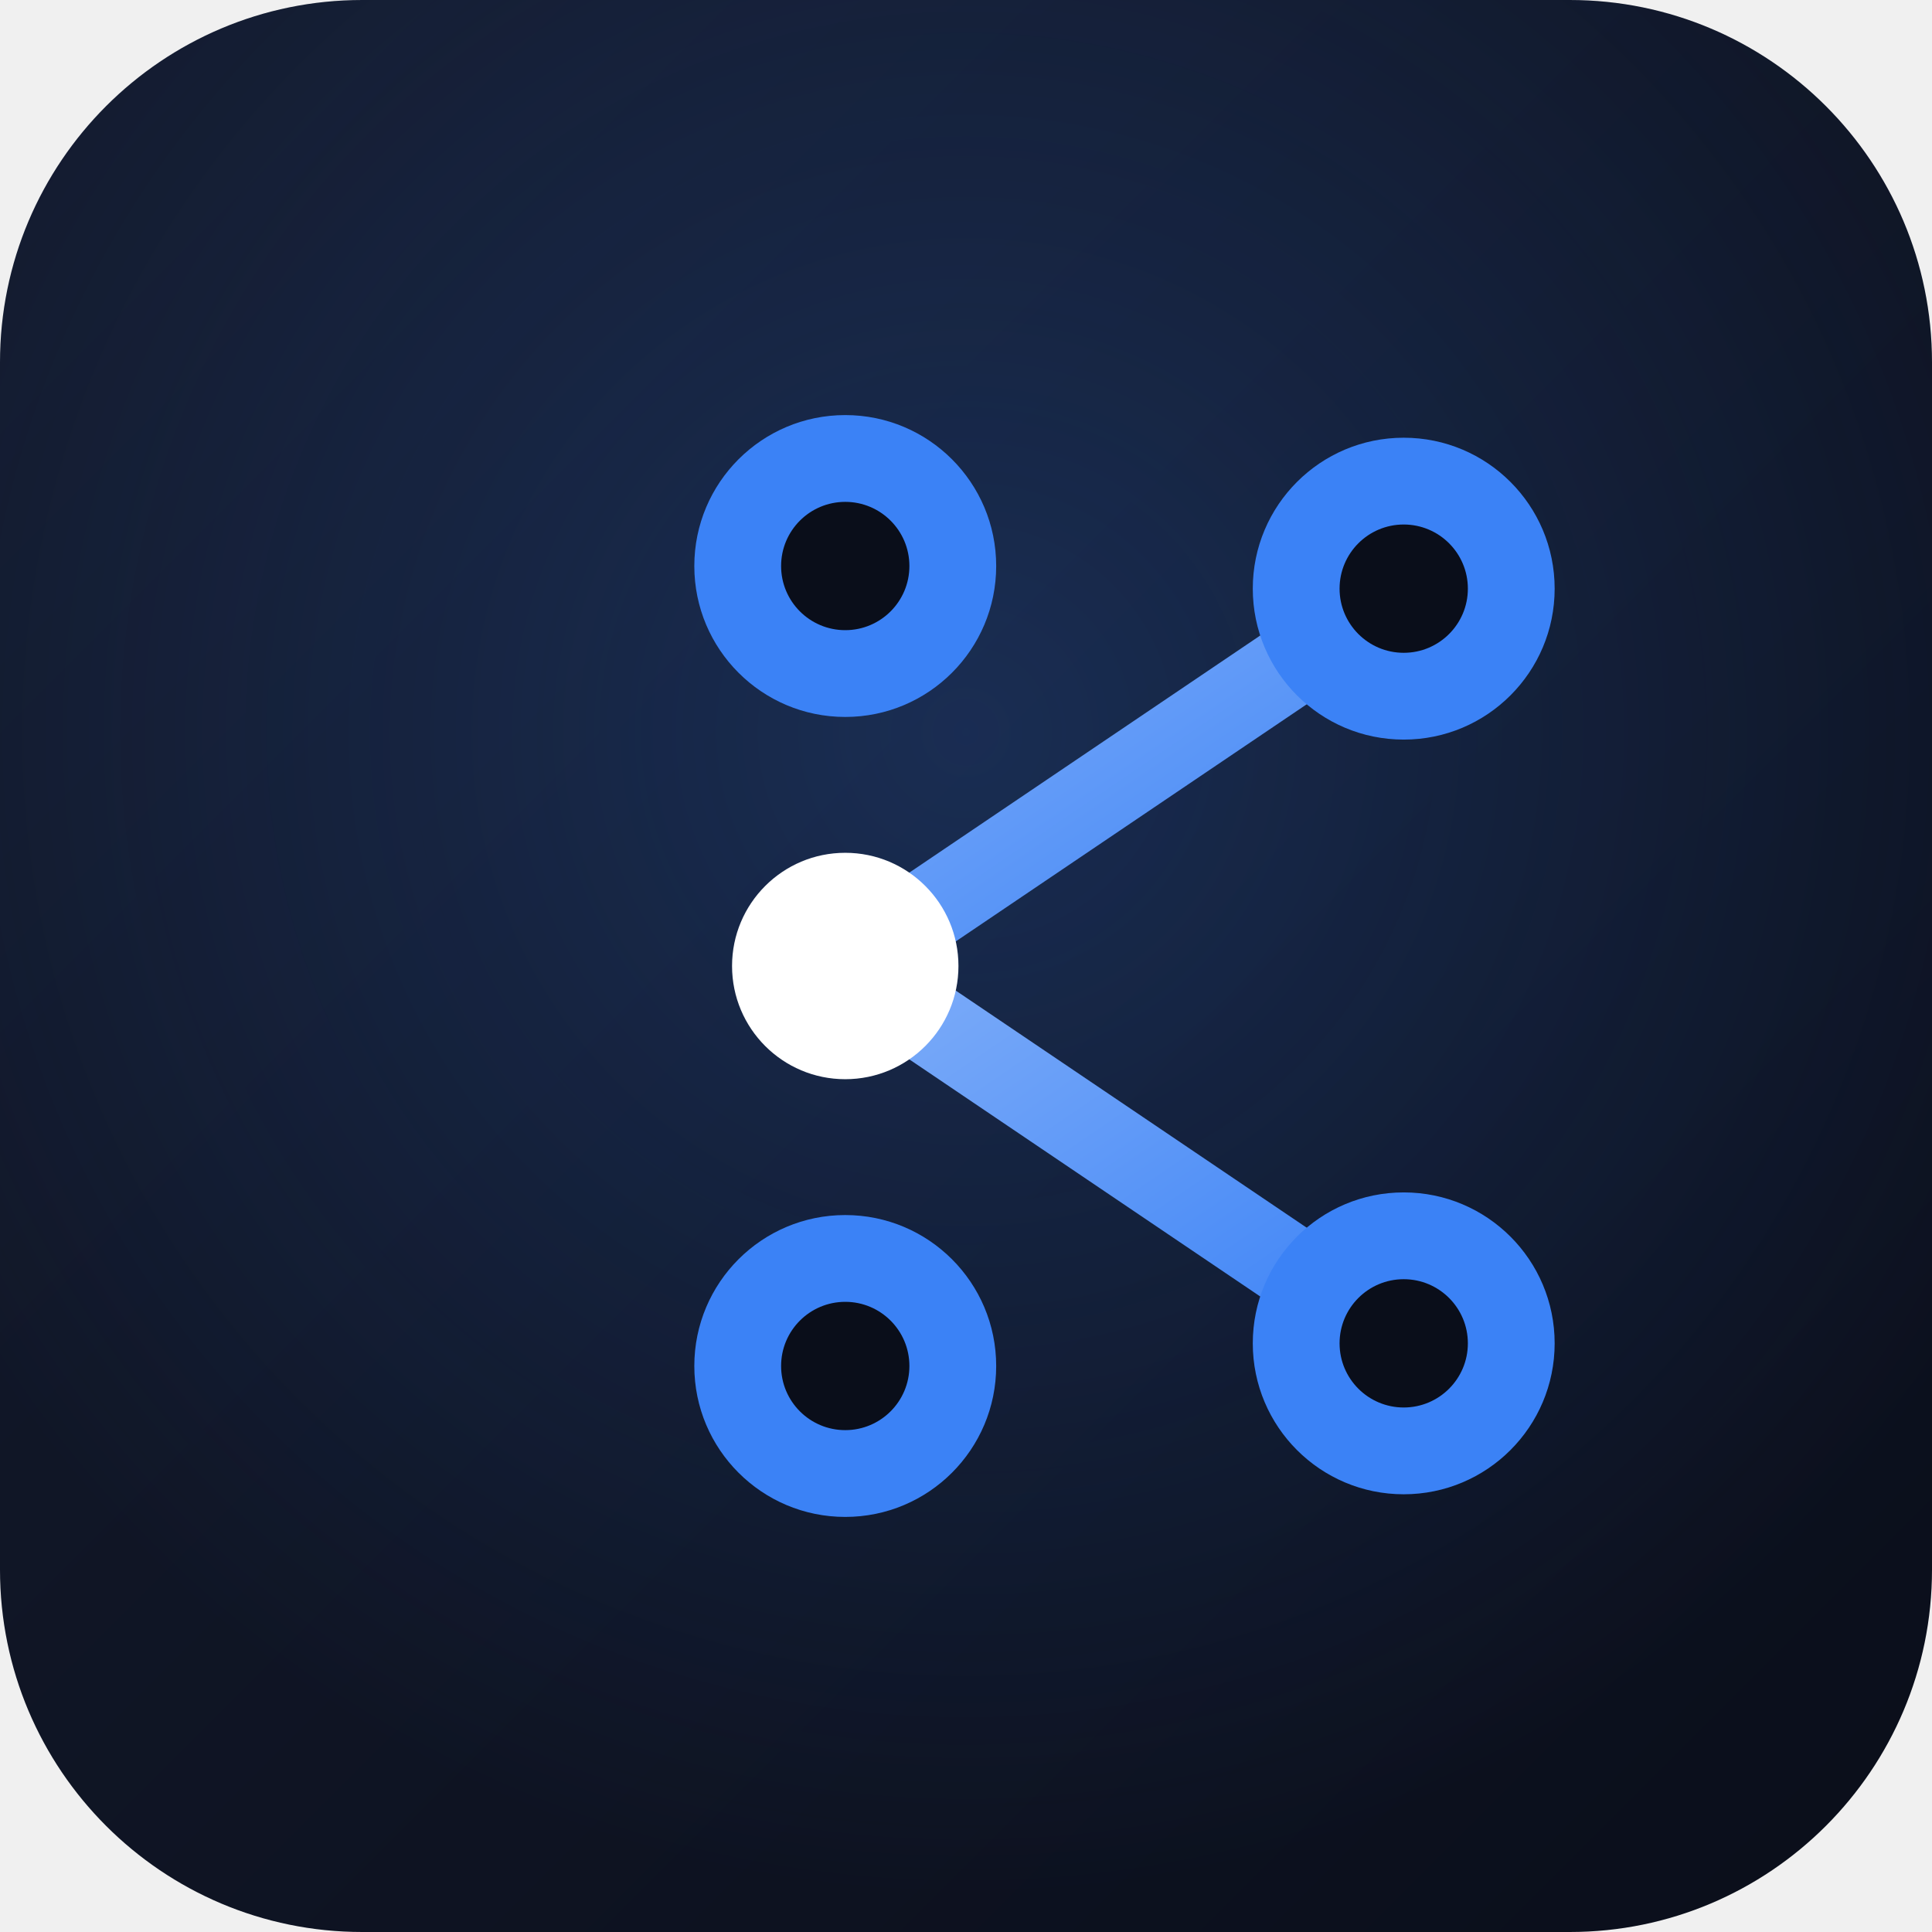
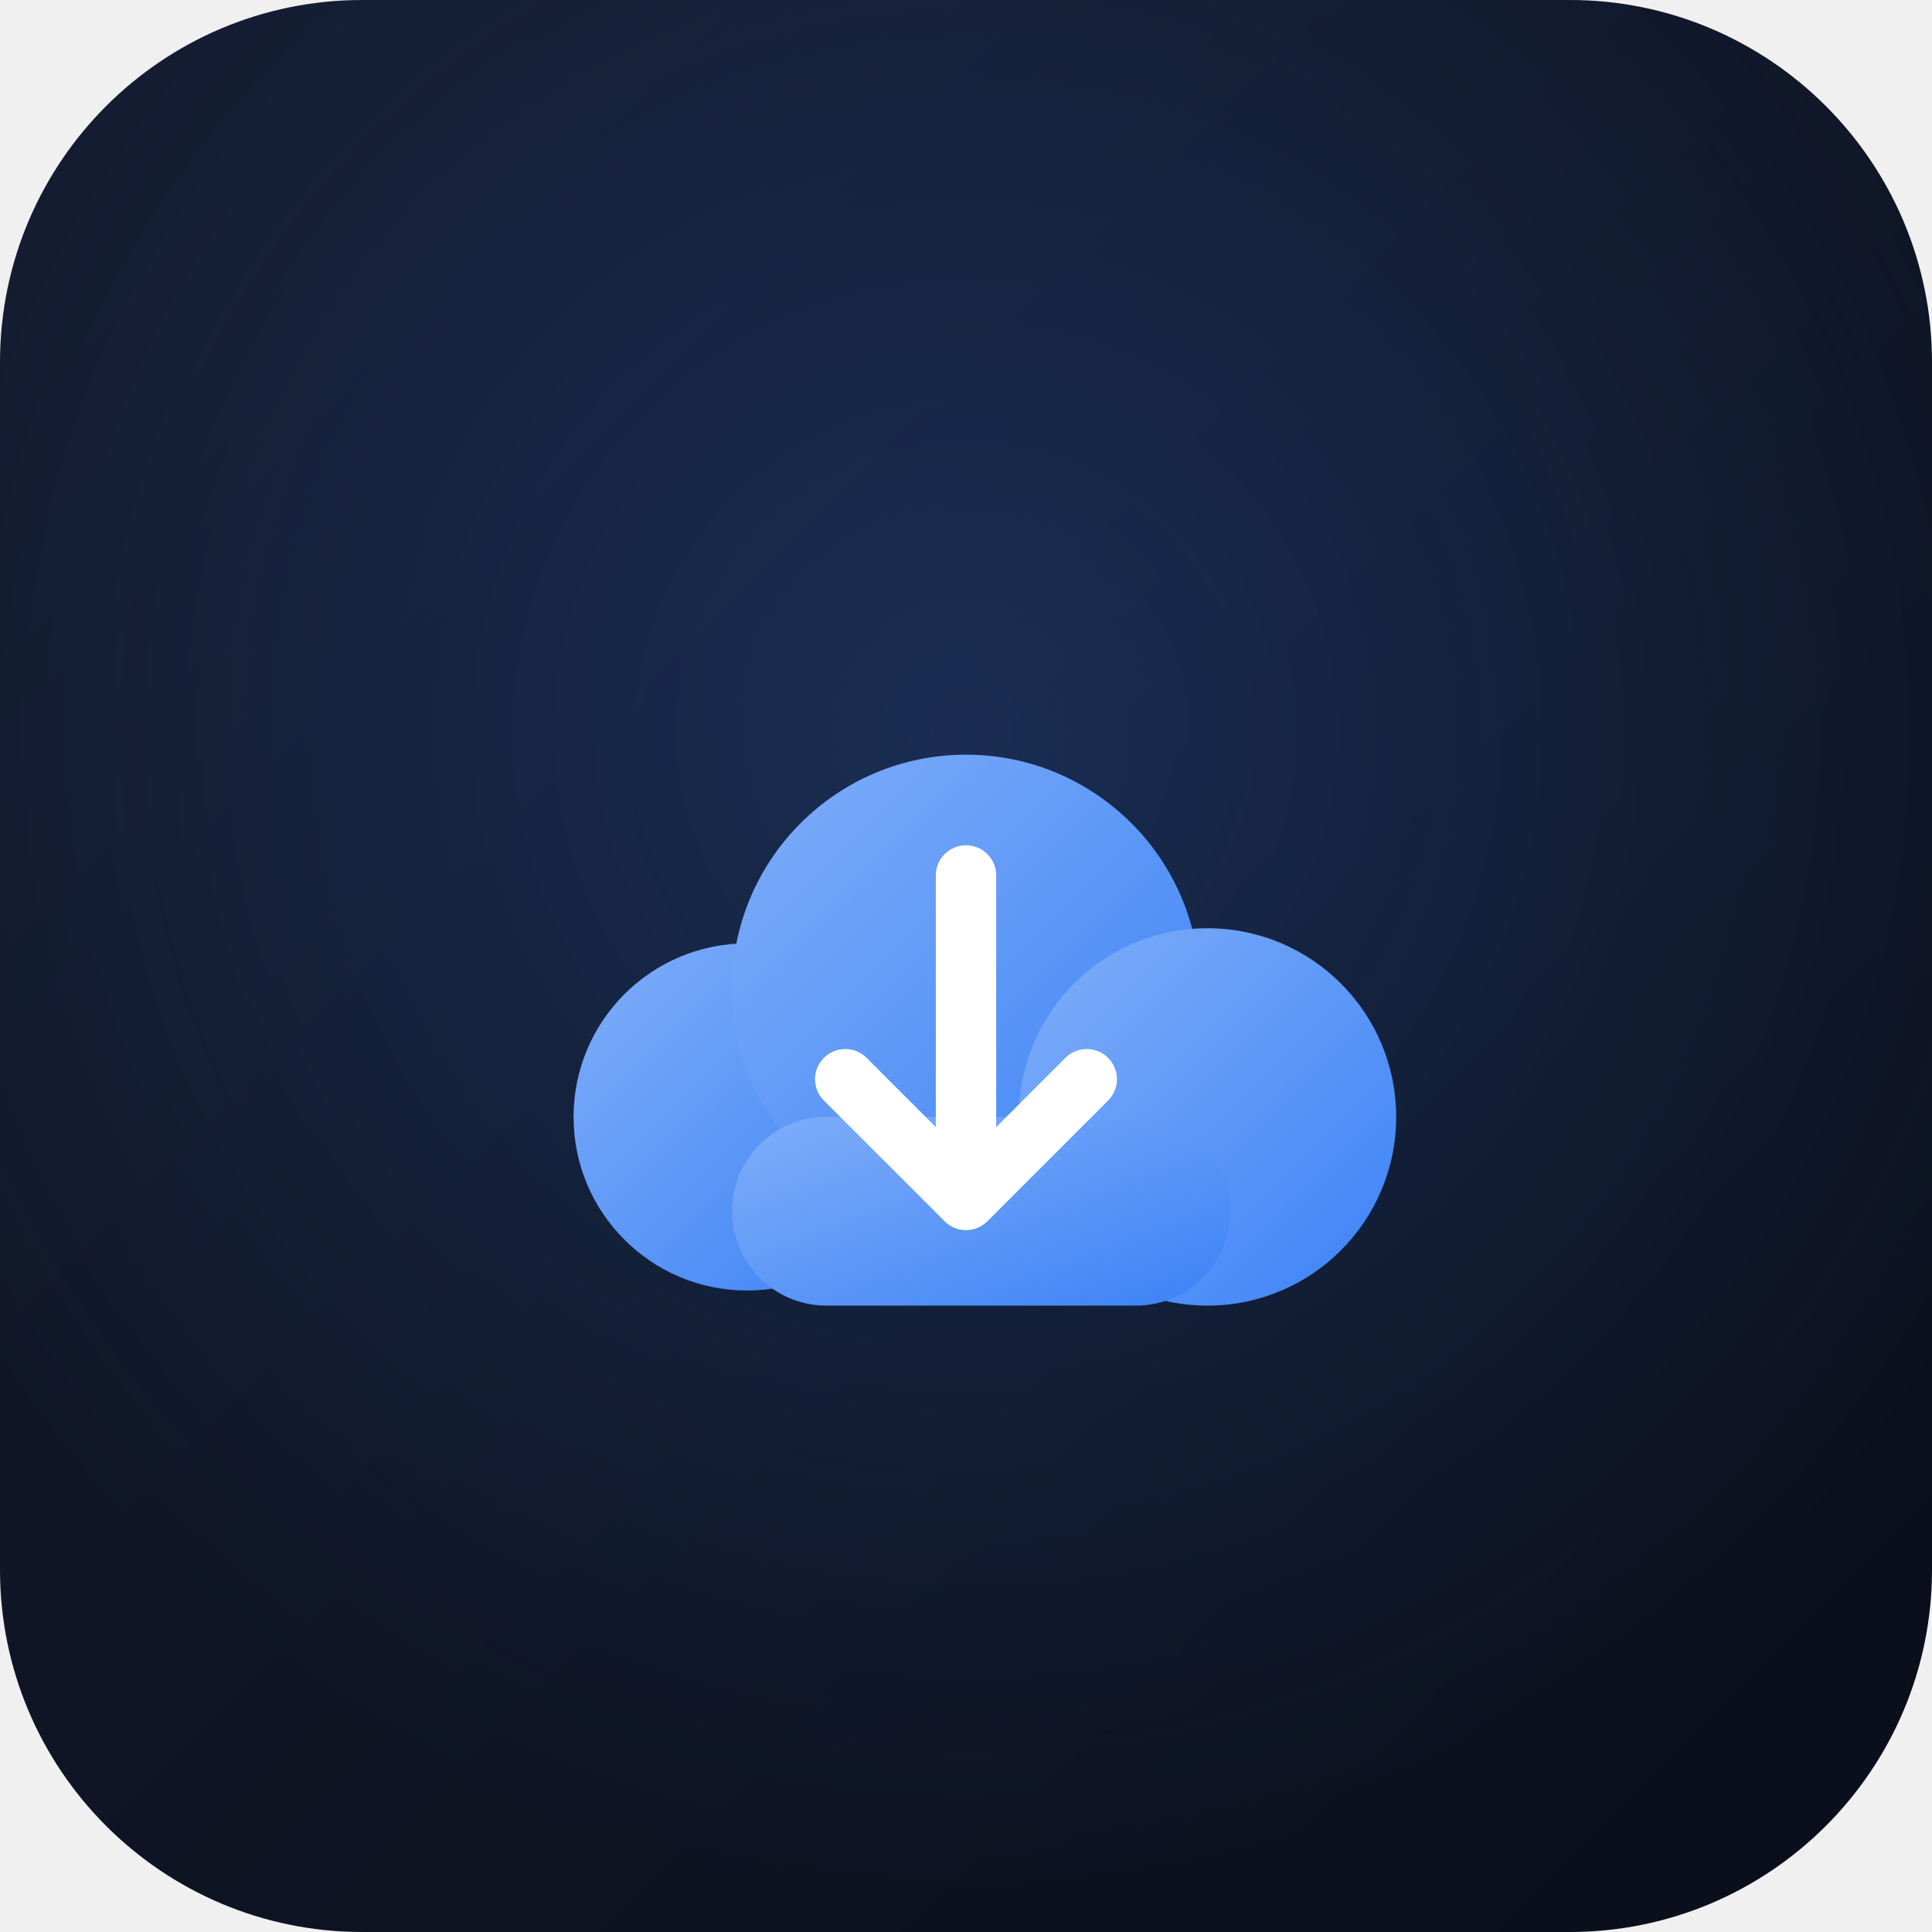
<svg xmlns="http://www.w3.org/2000/svg" viewBox="0 0 512 512" width="512" height="512">
  <defs>
    <linearGradient id="bg" x1="0" y1="0" x2="1" y2="1">
      <stop offset="0" stop-color="#141B2E" />
      <stop offset="1" stop-color="#0A0E1A" />
    </linearGradient>
    <linearGradient id="arm" x1="0" y1="0" x2="1" y2="1">
      <stop offset="0" stop-color="#80aef9" />
      <stop offset="1" stop-color="#3B82F6" />
    </linearGradient>
    <radialGradient id="glow" cx="0.5" cy="0.38" r="0.6">
      <stop offset="0" stop-color="#3B82F6" stop-opacity="0.22" />
      <stop offset="1" stop-color="#3B82F6" stop-opacity="0" />
    </radialGradient>
  </defs>
  <rect width="512" height="512" rx="96" fill="url(#bg)" />
  <rect width="512" height="512" rx="96" fill="url(#glow)" />
-   <g stroke="url(#arm)" stroke-width="22" stroke-linecap="round" fill="none">
-     <line x1="224" y1="150" x2="224" y2="362" />
-     <line x1="224" y1="256" x2="372" y2="156" />
-     <line x1="224" y1="256" x2="372" y2="356" />
+   <g fill="url(#arm)">
+     <circle cx="198" cy="296" r="46" />
+     <circle cx="256" cy="262" r="62" />
+     <circle cx="320" cy="296" r="50" />
+     <rect x="194" y="296" width="132" height="50" rx="25" />
  </g>
-   <circle cx="224" cy="150" r="40" fill="#3B82F6" />
-   <circle cx="224" cy="150" r="17" fill="#0A0E1A" />
-   <circle cx="224" cy="362" r="40" fill="#3B82F6" />
-   <circle cx="224" cy="362" r="17" fill="#0A0E1A" />
-   <circle cx="372" cy="156" r="40" fill="#3B82F6" />
-   <circle cx="372" cy="156" r="17" fill="#0A0E1A" />
-   <circle cx="372" cy="356" r="40" fill="#3B82F6" />
-   <circle cx="372" cy="356" r="17" fill="#0A0E1A" />
-   <circle cx="224" cy="256" r="30" fill="#FFFFFF" />
+   <g stroke="#fff" stroke-width="16" stroke-linecap="round" stroke-linejoin="round" fill="none">
+     <line x1="256" y1="232" x2="256" y2="316" />
+     <polyline points="224,286 256,318 288,286" />
+   </g>
</svg>
